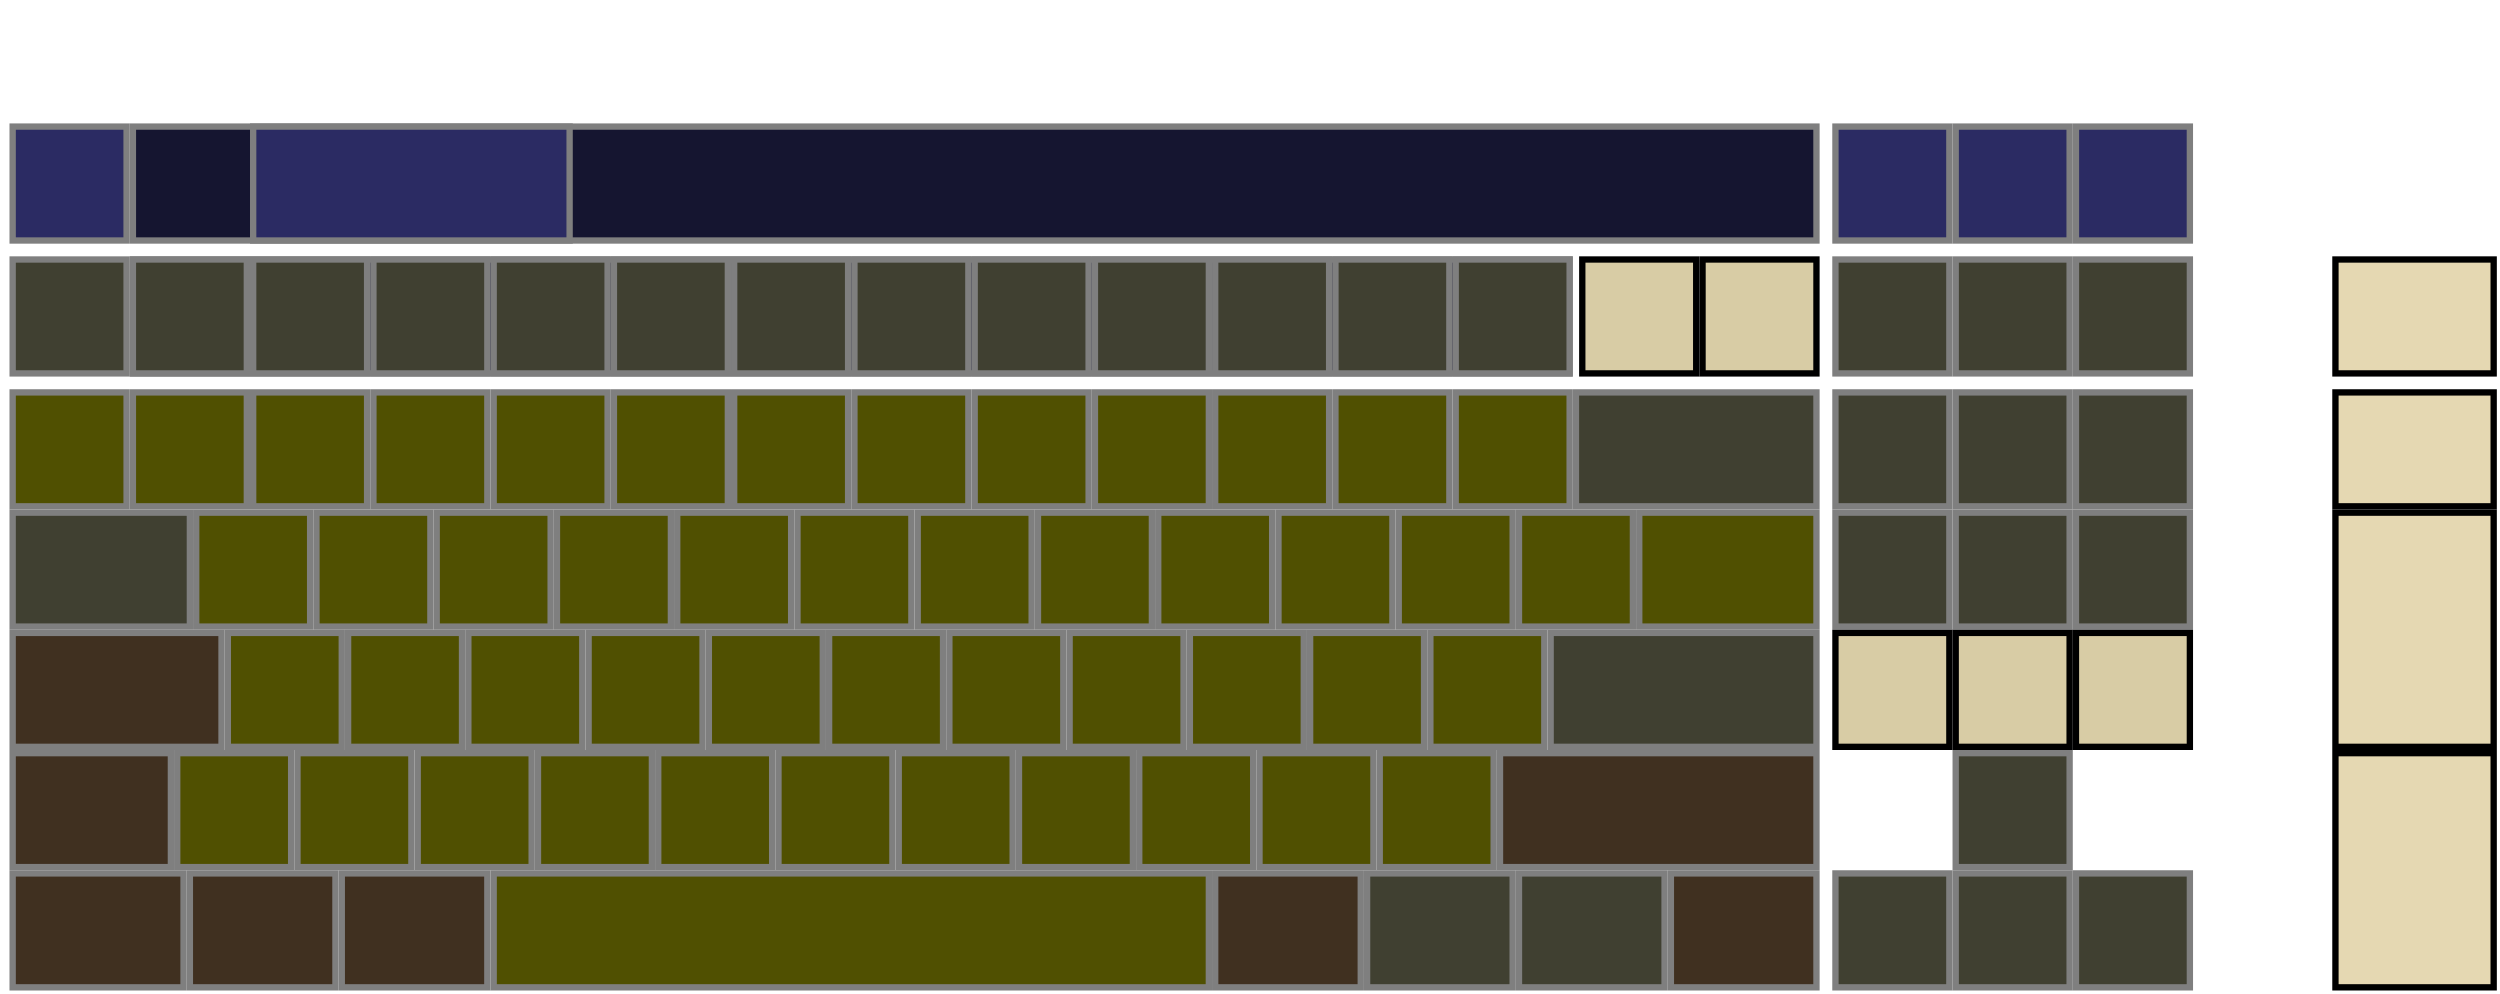
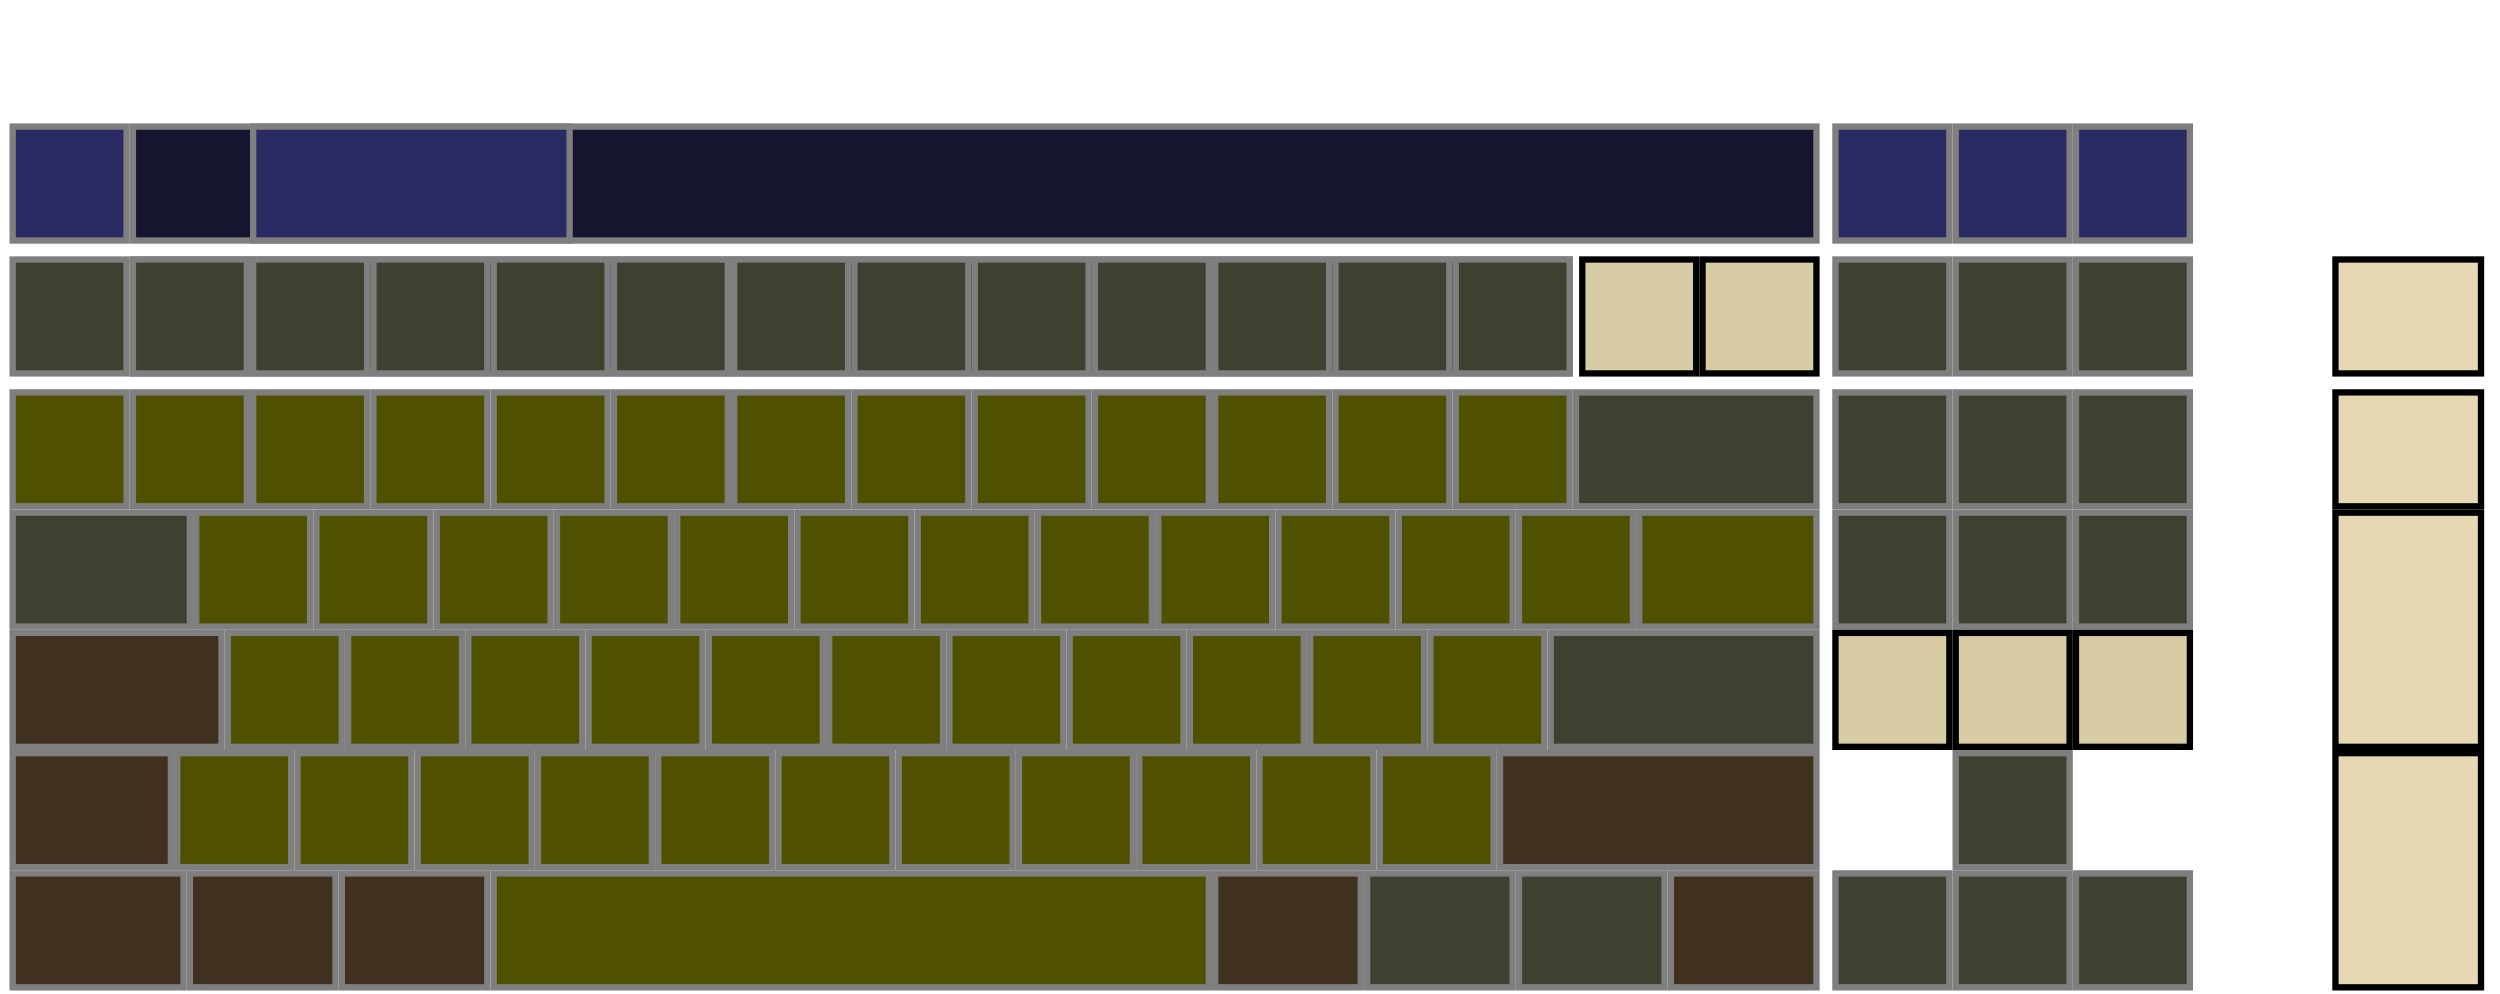
<svg xmlns="http://www.w3.org/2000/svg" height="157.0" width="395.0" version="1.0" id="full-alpha">
  <rect style="fill:#151530;stroke:#7f7f7f;fill-opacity:1" id="inputline" width="227" height="18" x="21" y="41" />
  <rect style="fill:#2b2b63;stroke:#7f7f7f" id="stealthmode" x="2" y="20" width="18" height="18" />
  <rect style="fill:#151530;stroke:#7f7f7f;fill-opacity:1" id="wordlist" width="266" height="18" x="21" y="20" />
  <rect style="fill:#2b2b63;stroke:#7f7f7f" id="word0" width="50" height="18" x="40" y="20" />
  <rect style="fill:#2b2b63;stroke:#7f7f7f" id="learnmode" x="290" y="20" width="18" height="18" />
  <rect style="fill:#2b2b63;stroke:#7f7f7f" id="punctuation" x="309" y="20" width="18" height="18" />
  <rect style="fill:#2b2b63;stroke:#7f7f7f" id="dictionaries" x="328" y="20" width="18" height="18" />
  <rect style="fill:#403020;stroke:#7f7f7f" height="18" width="23" y="138" x="192" id="RALT" />
  <rect style="fill:#505001;stroke:#7f7f7f" height="18" width="18" y="119" x="47" id="AB01" />
  <rect style="fill:#505001;stroke:#7f7f7f" height="18" width="18" y="62" x="40" id="AE02" />
  <rect style="fill:#505001;stroke:#7f7f7f" height="18" width="18" y="62" x="59" id="AE03" />
  <rect style="fill:#505001;stroke:#7f7f7f" height="18" width="18" y="81" x="183" id="AD09" />
  <rect style="fill:#505001;stroke:#7f7f7f" height="18" width="18" y="62" x="21" id="AE01" />
  <rect style="fill:#505001;stroke:#7f7f7f" height="18" width="18" y="62" x="116" id="AE06" />
  <rect style="fill:#505001;stroke:#7f7f7f" height="18" width="18" y="62" x="135" id="AE07" />
  <rect style="fill:#505001;stroke:#7f7f7f" height="18" width="18" y="62" x="78" id="AE04" />
  <rect style="fill:#505001;stroke:#7f7f7f" height="18" width="18" y="62" x="97" id="AE05" />
  <rect style="fill:#505001;stroke:#7f7f7f" height="18" width="18" y="81" x="69" id="AD03" />
  <rect style="fill:#505001;stroke:#7f7f7f" height="18" width="18" y="81" x="50" id="AD02" />
  <rect style="fill:#505001;stroke:#7f7f7f" height="18" width="18" y="81" x="31" id="AD01" />
  <rect style="fill:#505001;stroke:#7f7f7f" height="18" width="18" y="62" x="173" id="AE09" />
  <rect style="fill:#505001;stroke:#7f7f7f" height="18" width="18" y="81" x="145" id="AD07" />
  <rect style="fill:#505001;stroke:#7f7f7f" height="18" width="18" y="81" x="126" id="AD06" />
  <rect style="fill:#505001;stroke:#7f7f7f" height="18" width="18" y="81" x="107" id="AD05" />
  <rect style="fill:#505001;stroke:#7f7f7f" height="18" width="18" y="81" x="88" id="AD04" />
  <rect style="fill:#505001;stroke:#7f7f7f" height="18" width="18" y="119" x="218" id="AB10" />
  <rect style="fill:#505001;stroke:#7f7f7f" height="18" width="18" y="100" x="226" id="AC11" />
  <rect style="fill:#505001;stroke:#7f7f7f" height="18" width="18" y="100" x="207" id="AC10" />
  <rect style="fill:#403020;stroke:#7f7f7f" height="18" width="23" y="138" x="264" id="RCTL" />
  <rect style="fill:#403020;stroke:#7f7f7f" height="18" width="27" y="138" x="2" id="LCTL" />
  <rect style="fill:#404031;stroke:#7f7f7f" height="18" width="28" y="81" x="2" id="TAB" />
  <rect style="fill:#403020;stroke:#7f7f7f" height="18" width="23" y="138" x="54" id="LALT" />
  <rect style="fill:#505001;stroke:#7f7f7f" height="18" width="18" y="62" x="2" id="TLDE" />
  <rect style="fill:#505001;stroke:#7f7f7f" height="18" width="18" y="119" x="28" id="LSGT" />
  <rect style="fill:#403020;stroke:#7f7f7f" height="18" width="25" y="119" x="2" id="LFSH" />
  <rect style="fill:#404031;stroke:#7f7f7f" height="18" width="38" y="62" x="249" id="BKSP" />
  <rect style="fill:#403020;stroke:#7f7f7f" height="18" width="33" y="100" x="2" id="CAPS" />
  <rect style="fill:#505001;stroke:#7f7f7f" height="18" width="28" y="81" x="259" id="BKSL" />
  <rect style="fill:#404031;stroke:#7f7f7f" height="18" width="42" y="100" x="245" id="RTRN" />
  <rect style="fill:#404031;stroke:#7f7f7f" height="18" width="23" y="138" x="240" id="MENU" />
  <rect style="fill:#505001;stroke:#7f7f7f" height="18" width="18" y="81" x="202" id="AD10" />
  <rect style="fill:#505001;stroke:#7f7f7f" height="18" width="18" y="81" x="221" id="AD11" />
  <rect style="fill:#505001;stroke:#7f7f7f" height="18" width="18" y="81" x="240" id="AD12" />
  <rect style="fill:#505001;stroke:#7f7f7f" height="18" width="18" y="119" x="180" id="AB08" />
  <rect style="fill:#505001;stroke:#7f7f7f" height="18" width="18" y="62" x="211" id="AE11" />
  <rect style="fill:#505001;stroke:#7f7f7f" height="18" width="18" y="62" x="192" id="AE10" />
  <rect style="fill:#505001;stroke:#7f7f7f" height="18" width="18" y="62" x="230" id="AE12" />
  <rect style="fill:#505001;stroke:#7f7f7f" height="18" width="18" y="100" x="93" id="AC04" />
  <rect style="fill:#505001;stroke:#7f7f7f" height="18" width="18" y="100" x="112" id="AC05" />
  <rect style="fill:#505001;stroke:#7f7f7f" height="18" width="18" y="100" x="131" id="AC06" />
  <rect style="fill:#505001;stroke:#7f7f7f" height="18" width="18" y="100" x="150" id="AC07" />
  <rect style="fill:#505001;stroke:#7f7f7f" height="18" width="18" y="119" x="199" id="AB09" />
  <rect style="fill:#505001;stroke:#7f7f7f" height="18" width="18" y="100" x="36" id="AC01" />
  <rect style="fill:#505001;stroke:#7f7f7f" height="18" width="18" y="100" x="55" id="AC02" />
  <rect style="fill:#505001;stroke:#7f7f7f" height="18" width="18" y="100" x="74" id="AC03" />
  <rect style="fill:#505001;stroke:#7f7f7f" height="18" width="18" y="119" x="123" id="AB05" />
  <rect style="fill:#505001;stroke:#7f7f7f" height="18" width="18" y="119" x="104" id="AB04" />
  <rect style="fill:#505001;stroke:#7f7f7f" height="18" width="18" y="62" x="154" id="AE08" />
  <rect style="fill:#505001;stroke:#7f7f7f" height="18" width="18" y="119" x="142" id="AB06" />
  <rect style="fill:#505001;stroke:#7f7f7f" height="18" width="18" y="100" x="169" id="AC08" />
  <rect style="fill:#505001;stroke:#7f7f7f" height="18" width="18" y="100" x="188" id="AC09" />
  <rect style="fill:#505001;stroke:#7f7f7f" height="18" width="18" y="119" x="85" id="AB03" />
  <rect style="fill:#505001;stroke:#7f7f7f" height="18" width="18" y="119" x="66" id="AB02" />
  <rect style="fill:#505001;stroke:#7f7f7f" height="18" width="18" y="81" x="164" id="AD08" />
  <rect style="fill:#404031;stroke:#7f7f7f" height="18" width="23" y="138" x="216" id="RWIN" />
  <rect style="fill:#505001;stroke:#7f7f7f" height="18" width="113" y="138" x="78" id="SPCE" />
  <rect style="fill:#403020;stroke:#7f7f7f" height="18" width="50" y="119" x="237" id="RTSH" />
  <rect style="fill:#403020;stroke:#7f7f7f" height="18" width="23" y="138" x="30" id="LWIN" />
  <rect style="fill:#505001;stroke:#7f7f7f" height="18" width="18" y="119" x="161" id="AB07" />
  <rect style="fill:#404031;stroke:#7f7f7f" height="18" width="18" y="62" x="290" id="INS" />
  <rect style="fill:#404031;stroke:#7f7f7f" height="18" width="18" y="62" x="309" id="HOME" />
  <rect style="fill:#404031;stroke:#7f7f7f" height="18" width="18" y="81" x="290" id="DELE" />
  <rect style="fill:#404031;stroke:#7f7f7f" height="18" width="18" y="81" x="309" id="END" />
  <rect style="fill:#404031;stroke:#7f7f7f" height="18" width="18" y="62" x="328" id="PGUP" />
  <rect style="fill:#404031;stroke:#7f7f7f" height="18" width="18" y="81" x="328" id="PGDN" />
  <rect style="fill:#404031;stroke:#7f7f7f" height="18" width="18" y="119" x="309" id="UP" />
  <rect style="fill:#404031;stroke:#7f7f7f" height="18" width="18" y="138" x="309" id="DOWN" />
  <rect style="fill:#404031;stroke:#7f7f7f" height="18" width="18" y="138" x="290" id="LEFT" />
  <rect style="fill:#404031;stroke:#7f7f7f" height="18" width="18" y="138" x="328" id="RGHT" />
  <rect style="fill:#404031;stroke:#7f7f7f" height="18" width="18" y="41" x="192" id="F10" />
  <rect style="fill:#404031;stroke:#7f7f7f" height="18" width="18" y="41" x="59" id="F3" />
  <rect style="fill:#404031;stroke:#7f7f7f" height="18" width="18" y="41" x="40" id="F2" />
  <rect style="fill:#404031;stroke:#7f7f7f" height="18" width="18" y="41" x="2" id="ESC" />
  <rect style="fill:#404031;stroke:#7f7f7f" height="18" width="18" y="41" x="230" id="F12" />
  <rect style="fill:#404031;stroke:#7f7f7f" height="18" width="18" y="41" x="211" id="F11" />
  <rect style="fill:#404031;stroke:#7f7f7f" height="18" width="18" y="41" x="173" id="F9" />
  <rect style="fill:#404031;stroke:#7f7f7f" height="18" width="18" y="41" x="116" id="F6" />
  <rect style="fill:#404031;stroke:#7f7f7f" height="18" width="18" y="41" x="135" id="F7" />
  <rect style="fill:#404031;stroke:#7f7f7f" height="18" width="18" y="41" x="21" id="F1" />
  <rect style="fill:#404031;stroke:#7f7f7f" height="18" width="18" y="41" x="78" id="F4" />
  <rect style="fill:#404031;stroke:#7f7f7f" height="18" width="18" y="41" x="154" id="F8" />
  <rect style="fill:#404031;stroke:#7f7f7f" height="18" width="18" y="41" x="97" id="F5" />
  <rect style="fill:#404031;stroke:#7f7f7f" height="18" width="18" y="41" x="290" id="Prnt" />
  <rect style="fill:#404031;stroke:#7f7f7f" height="18" width="18" y="41" x="309" id="Scroll" />
  <rect style="fill:#404031;stroke:#7f7f7f" height="18" width="18" y="41" x="328" id="Pause" />
  <rect height="18.0" id="middleclick" style="fill:#d8cca5;stroke:#000000;" width="18.0" x="250" y="41" />
  <rect height="18.0" id="secondaryclick" style="fill:#d8cca5;stroke:#000000;" width="18.0" x="269" y="41" />
  <rect height="18.0" id="doubleclick" style="fill:#d8cca5;stroke:#000000;" width="18.0" x="290" y="100" />
  <rect height="18.0" id="dragclick" style="fill:#d8cca5;stroke:#000000;" width="18.0" x="309" y="100" />
  <rect height="18.0" id="hoverclick" style="fill:#d8cca5;stroke:#000000;" width="18.0" x="328" y="100" />
-   <rect height="18.0" id="hide" style="fill:#e5d8b2;stroke:#000000;" width="25.0" x="369" y="41" />
-   <rect height="18.0" id="settings" style="fill:#e5d8b2;stroke:#000000;" width="25.0" x="369" y="62" />
-   <rect height="37.0" id="layer0" style="fill:#e5d8b2;stroke:#000000;" width="25.0" x="369" y="81" />
-   <rect height="37.0" id="layer1" style="fill:#e5d8b2;stroke:#000000;" width="25.0" x="369" y="119" />
+   <rect height="18.0" id="hide" style="fill:#e5d8b2;stroke:#000000;" width="23.0" x="369" y="41" />
+   <rect height="18.0" id="settings" style="fill:#e5d8b2;stroke:#000000;" width="23.0" x="369" y="62" />
+   <rect height="37.0" id="layer0" style="fill:#e5d8b2;stroke:#000000;" width="23.0" x="369" y="81" />
+   <rect height="37.0" id="layer1" style="fill:#e5d8b2;stroke:#000000;" width="23.0" x="369" y="119" />
</svg>
